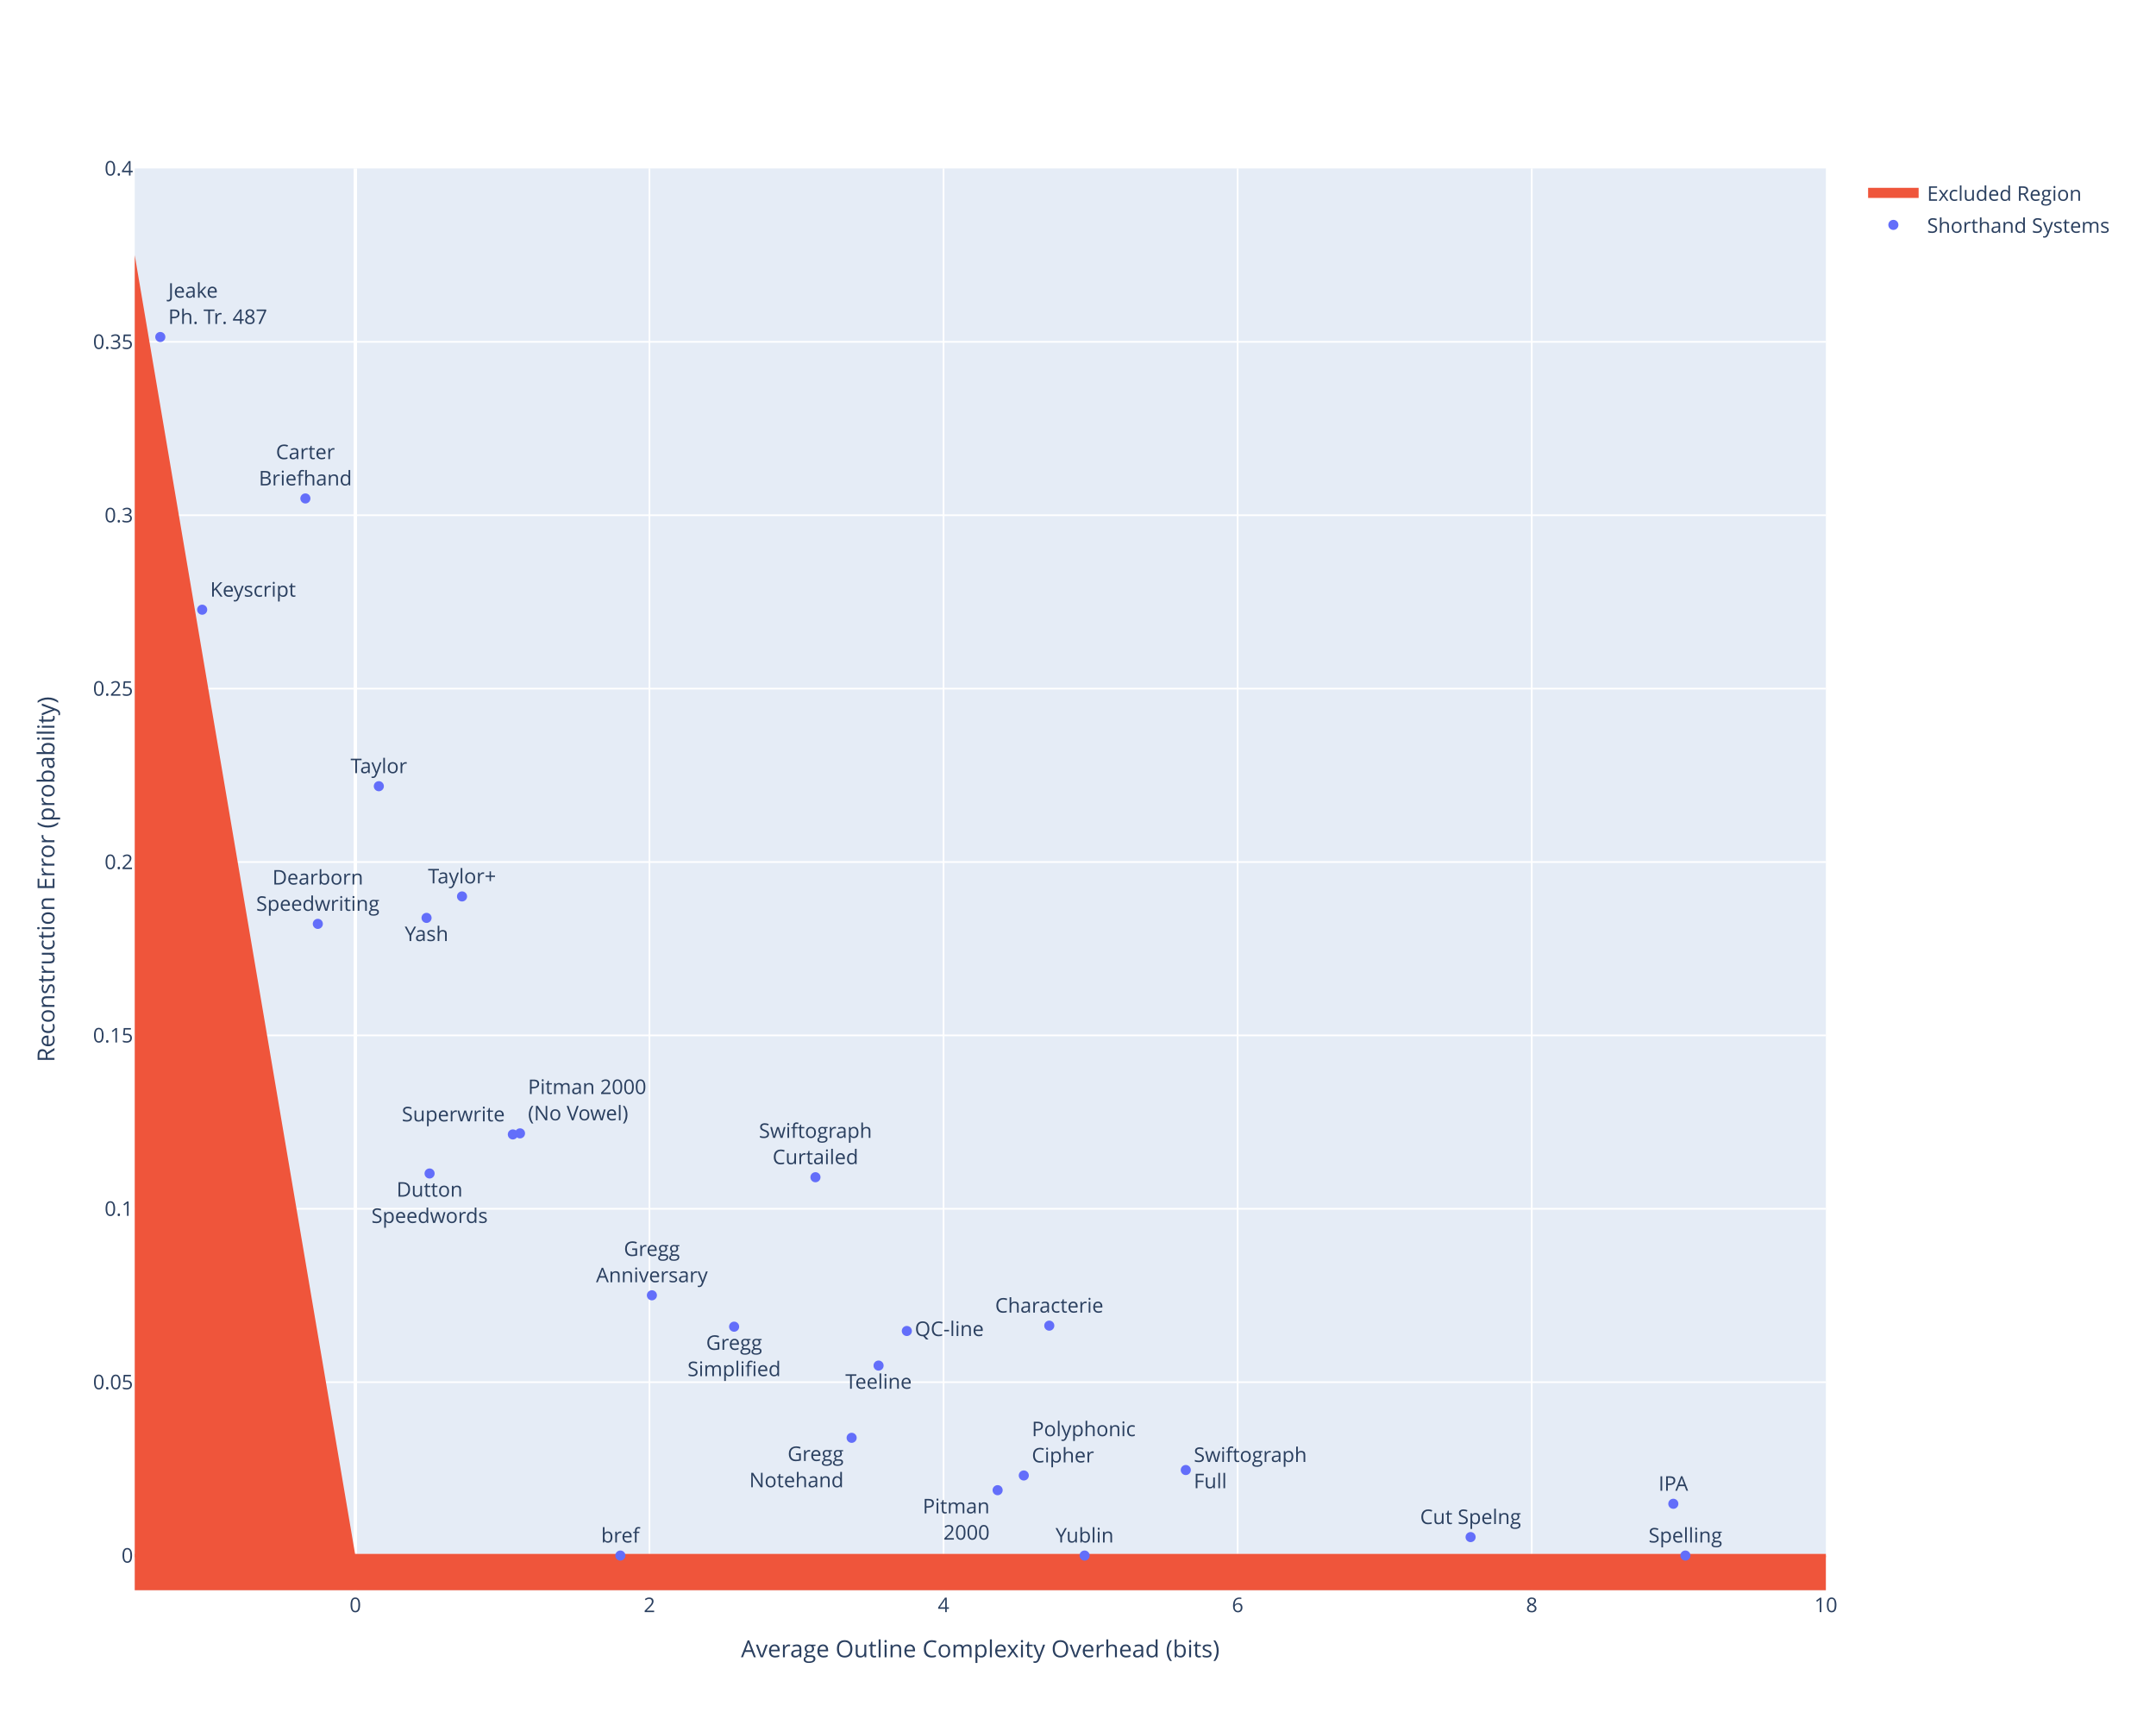
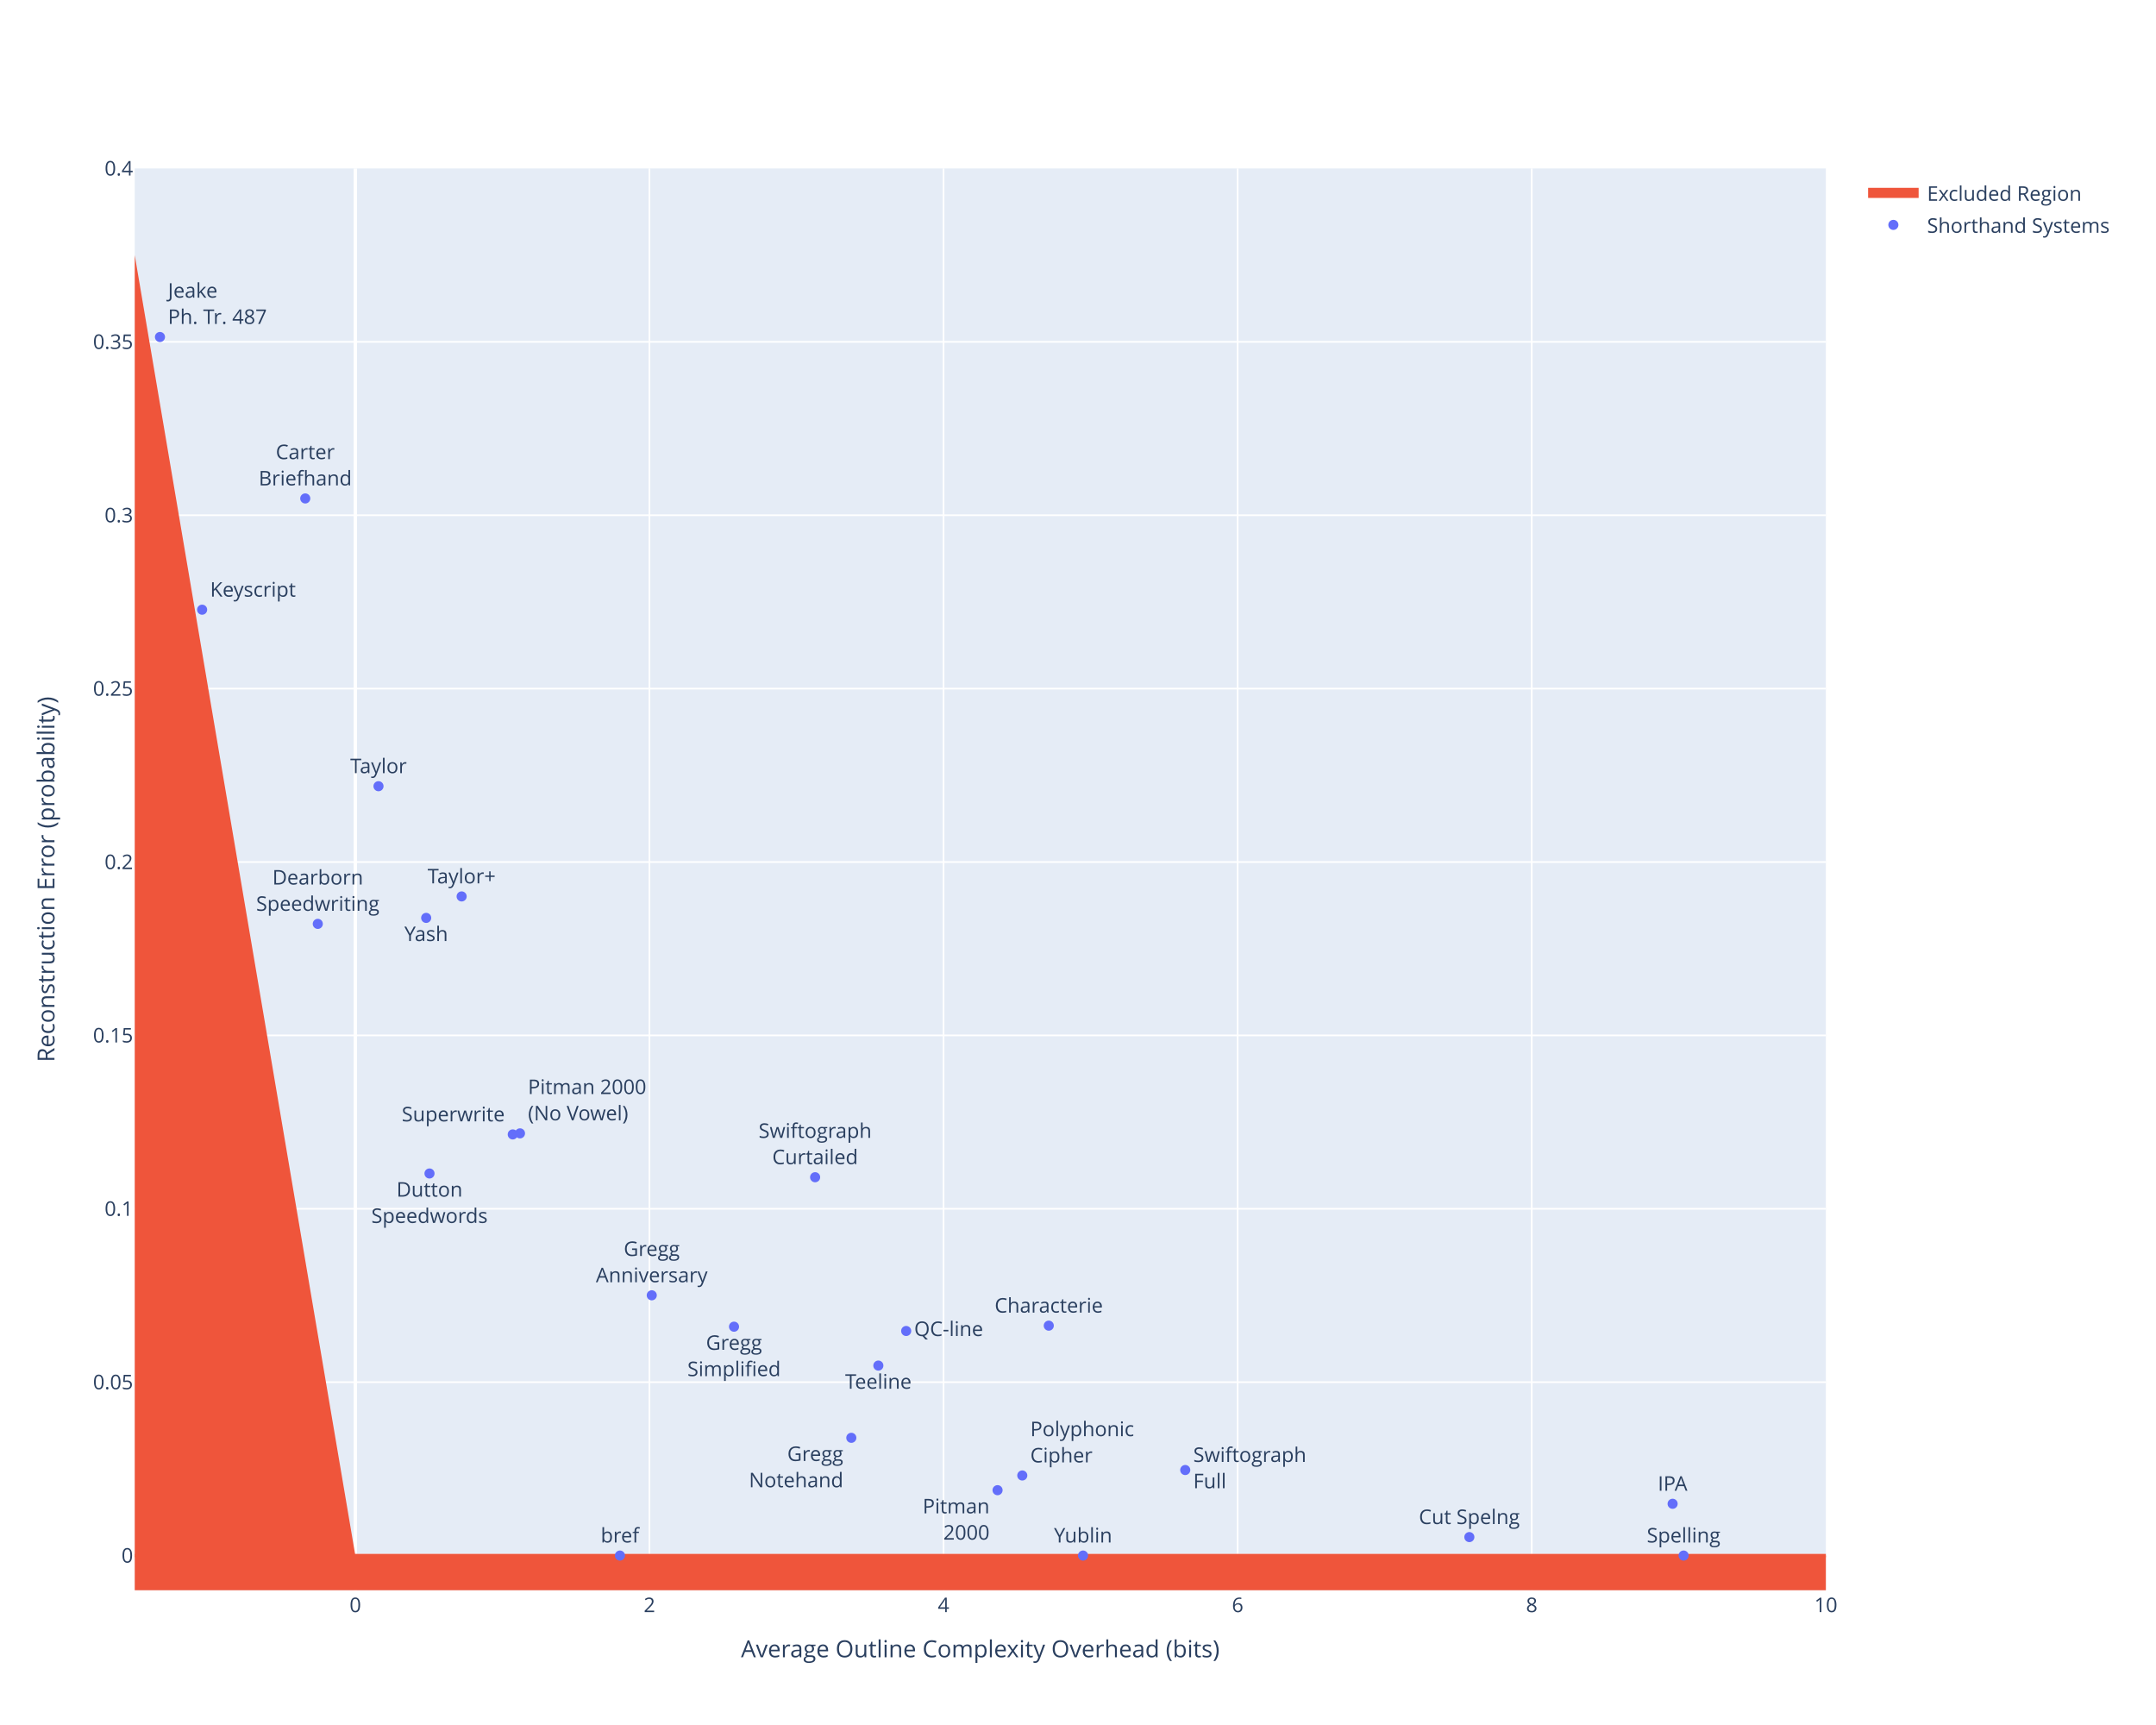
<svg xmlns="http://www.w3.org/2000/svg" class="main-svg" width="1280" height="1024" style="" viewBox="0 0 1280 1024">
  <rect x="0" y="0" width="1280" height="1024" style="fill: rgb(255, 255, 255); fill-opacity: 1;" />
-   <defs id="defs-05f137">
+   <defs id="defs-8aaf85">
    <g class="clips">
-       <clipPath id="clip05f137xyplot" class="plotclip">
+       <clipPath id="clip8aaf85xyplot" class="plotclip">
        <rect width="1004" height="844" />
      </clipPath>
-       <clipPath class="axesclip" id="clip05f137x">
+       <clipPath class="axesclip" id="clip8aaf85x">
        <rect x="80" y="0" width="1004" height="1024" />
      </clipPath>
-       <clipPath class="axesclip" id="clip05f137y">
+       <clipPath class="axesclip" id="clip8aaf85y">
        <rect x="0" y="100" width="1280" height="844" />
      </clipPath>
-       <clipPath class="axesclip" id="clip05f137xy">
+       <clipPath class="axesclip" id="clip8aaf85xy">
        <rect x="80" y="100" width="1004" height="844" />
      </clipPath>
    </g>
    <g class="gradients" />
    <g class="patterns" />
  </defs>
  <g class="bglayer">
    <rect class="bg" x="80" y="100" width="1004" height="844" style="fill: rgb(229, 236, 246); fill-opacity: 1; stroke-width: 0;" />
  </g>
  <g class="layer-below">
    <g class="imagelayer" />
    <g class="shapelayer" />
  </g>
  <g class="cartesianlayer">
    <g class="subplot xy">
      <g class="layer-subplot">
        <g class="shapelayer" />
        <g class="imagelayer" />
      </g>
      <g class="minor-gridlayer">
        <g class="x" />
        <g class="y" />
      </g>
      <g class="gridlayer">
        <g class="x">
          <path class="xgrid crisp" transform="translate(385.57,0)" d="M0,100v844" style="stroke: rgb(255, 255, 255); stroke-opacity: 1; stroke-width: 1px;" />
          <path class="xgrid crisp" transform="translate(560.17,0)" d="M0,100v844" style="stroke: rgb(255, 255, 255); stroke-opacity: 1; stroke-width: 1px;" />
          <path class="xgrid crisp" transform="translate(734.78,0)" d="M0,100v844" style="stroke: rgb(255, 255, 255); stroke-opacity: 1; stroke-width: 1px;" />
          <path class="xgrid crisp" transform="translate(909.39,0)" d="M0,100v844" style="stroke: rgb(255, 255, 255); stroke-opacity: 1; stroke-width: 1px;" />
        </g>
        <g class="y">
          <path class="ygrid crisp" transform="translate(0,820.49)" d="M80,0h1004" style="stroke: rgb(255, 255, 255); stroke-opacity: 1; stroke-width: 1px;" />
          <path class="ygrid crisp" transform="translate(0,717.56)" d="M80,0h1004" style="stroke: rgb(255, 255, 255); stroke-opacity: 1; stroke-width: 1px;" />
          <path class="ygrid crisp" transform="translate(0,614.63)" d="M80,0h1004" style="stroke: rgb(255, 255, 255); stroke-opacity: 1; stroke-width: 1px;" />
          <path class="ygrid crisp" transform="translate(0,511.71)" d="M80,0h1004" style="stroke: rgb(255, 255, 255); stroke-opacity: 1; stroke-width: 1px;" />
          <path class="ygrid crisp" transform="translate(0,408.78)" d="M80,0h1004" style="stroke: rgb(255, 255, 255); stroke-opacity: 1; stroke-width: 1px;" />
          <path class="ygrid crisp" transform="translate(0,305.85)" d="M80,0h1004" style="stroke: rgb(255, 255, 255); stroke-opacity: 1; stroke-width: 1px;" />
          <path class="ygrid crisp" transform="translate(0,202.93)" d="M80,0h1004" style="stroke: rgb(255, 255, 255); stroke-opacity: 1; stroke-width: 1px;" />
        </g>
      </g>
      <g class="zerolinelayer">
        <path class="xzl zl crisp" transform="translate(210.96,0)" d="M0,100v844" style="stroke: rgb(255, 255, 255); stroke-opacity: 1; stroke-width: 2px;" />
        <path class="yzl zl crisp" transform="translate(0,923.41)" d="M80,0h1004" style="stroke: rgb(255, 255, 255); stroke-opacity: 1; stroke-width: 2px;" />
      </g>
      <g class="layer-between">
        <g class="shapelayer" />
        <g class="imagelayer" />
      </g>
      <path class="xlines-below" />
      <path class="ylines-below" />
      <g class="overlines-below" />
      <g class="xaxislayer-below" />
      <g class="yaxislayer-below" />
      <g class="overaxes-below" />
      <g class="overplot">
-         <g class="xy" transform="translate(80,100)" clip-path="url(#clip05f137xyplot)">
+         <g class="xy" transform="translate(80,100)" clip-path="url(#clip8aaf85xyplot)">
          <g class="scatterlayer mlayer">
-             <g class="trace scatter trace8c06ed" style="stroke-miterlimit: 2;">
+             <g class="trace scatter trace723878" style="stroke-miterlimit: 2;">
              <g class="fills">
                <g>
                  <path class="js-fill" d="M1004,823.41L0,823.41L0,51.46L43.65,308.78L87.3,566.1L130.96,823.41L174.61,823.41L218.26,823.41L261.91,823.41L305.57,823.41L349.22,823.41L392.87,823.41L436.52,823.41L480.17,823.41L523.83,823.41L567.48,823.41L611.13,823.41L654.78,823.41L698.43,823.41L742.09,823.41L785.74,823.41L829.39,823.41L873.04,823.41L916.7,823.41L960.35,823.41L1004,823.41" style="fill: rgb(239, 85, 59); fill-opacity: 1; stroke-width: 0;" />
                </g>
              </g>
              <g class="errorbars" />
              <g class="lines" />
              <g class="points" />
              <g class="text" />
            </g>
-             <g class="trace scatter tracef440ba" style="stroke-miterlimit: 2;">
+             <g class="trace scatter trace2fb4d2" style="stroke-miterlimit: 2;">
              <g class="fills">
                <g>
                  <path class="js-fill" d="M1004,823.41L0,823.41L0,2881.95L43.65,2881.95L87.3,2881.95L130.96,2881.95L174.61,2881.95L218.26,2881.95L261.91,2881.95L305.57,2881.95L349.22,2881.95L392.87,2881.95L436.52,2881.95L480.17,2881.95L523.83,2881.95L567.48,2881.95L611.13,2881.95L654.78,2881.95L698.43,2881.95L742.09,2881.95L785.74,2881.95L829.39,2881.95L873.04,2881.95L916.7,2881.95L960.35,2881.95L1004,2881.95" style="fill: rgb(239, 85, 59); fill-opacity: 1; stroke-width: 0;" />
                </g>
              </g>
              <g class="errorbars" />
              <g class="lines" />
              <g class="points" />
              <g class="text" />
            </g>
-             <g class="trace scatter tracef74e76" style="stroke-miterlimit: 2; opacity: 1;">
+             <g class="trace scatter trace5615b0" style="stroke-miterlimit: 2; opacity: 1;">
              <g class="fills" />
              <g class="errorbars" />
              <g class="lines">
                <path class="js-line" d="M0,823.41L1004,823.41" style="vector-effect: none; fill: none; stroke: rgb(239, 85, 59); stroke-opacity: 1; stroke-width: 2px; opacity: 1;" />
              </g>
              <g class="points" />
              <g class="text" />
            </g>
-             <g class="trace scatter tracef7f89e" style="stroke-miterlimit: 2; opacity: 1;">
+             <g class="trace scatter trace6886be" style="stroke-miterlimit: 2; opacity: 1;">
              <g class="fills" />
              <g class="errorbars" />
              <g class="lines" />
              <g class="points">
-                 <path class="point" transform="translate(920.6,823.41)" d="M3,0A3,3 0 1,1 0,-3A3,3 0 0,1 3,0Z" style="opacity: 1; stroke-width: 0px; fill: rgb(99, 110, 250); fill-opacity: 1;" />
-                 <path class="point" transform="translate(913.44,792.68)" d="M3,0A3,3 0 1,1 0,-3A3,3 0 0,1 3,0Z" style="opacity: 1; stroke-width: 0px; fill: rgb(99, 110, 250); fill-opacity: 1;" />
-                 <path class="point" transform="translate(101.31,195.89)" d="M3,0A3,3 0 1,1 0,-3A3,3 0 0,1 3,0Z" style="opacity: 1; stroke-width: 0px; fill: rgb(99, 110, 250); fill-opacity: 1;" />
-                 <path class="point" transform="translate(175.04,596.61)" d="M3,0A3,3 0 1,1 0,-3A3,3 0 0,1 3,0Z" style="opacity: 1; stroke-width: 0px; fill: rgb(99, 110, 250); fill-opacity: 1;" />
-                 <path class="point" transform="translate(307.02,668.92)" d="M3,0A3,3 0 1,1 0,-3A3,3 0 0,1 3,0Z" style="opacity: 1; stroke-width: 0px; fill: rgb(99, 110, 250); fill-opacity: 1;" />
-                 <path class="point" transform="translate(425.61,753.52)" d="M3,0A3,3 0 1,1 0,-3A3,3 0 0,1 3,0Z" style="opacity: 1; stroke-width: 0px; fill: rgb(99, 110, 250); fill-opacity: 1;" />
-                 <path class="point" transform="translate(355.84,687.55)" d="M3,0A3,3 0 1,1 0,-3A3,3 0 0,1 3,0Z" style="opacity: 1; stroke-width: 0px; fill: rgb(99, 110, 250); fill-opacity: 1;" />
-                 <path class="point" transform="translate(288.3,823.41)" d="M3,0A3,3 0 1,1 0,-3A3,3 0 0,1 3,0Z" style="opacity: 1; stroke-width: 0px; fill: rgb(99, 110, 250); fill-opacity: 1;" />
-                 <path class="point" transform="translate(563.92,823.41)" d="M3,0A3,3 0 1,1 0,-3A3,3 0 0,1 3,0Z" style="opacity: 1; stroke-width: 0px; fill: rgb(99, 110, 250); fill-opacity: 1;" />
-                 <path class="point" transform="translate(793.08,812.45)" d="M3,0A3,3 0 1,1 0,-3A3,3 0 0,1 3,0Z" style="opacity: 1; stroke-width: 0px; fill: rgb(99, 110, 250); fill-opacity: 1;" />
-                 <path class="point" transform="translate(144.91,366.71)" d="M3,0A3,3 0 1,1 0,-3A3,3 0 0,1 3,0Z" style="opacity: 1; stroke-width: 0px; fill: rgb(99, 110, 250); fill-opacity: 1;" />
-                 <path class="point" transform="translate(194.3,432.14)" d="M3,0A3,3 0 1,1 0,-3A3,3 0 0,1 3,0Z" style="opacity: 1; stroke-width: 0px; fill: rgb(99, 110, 250); fill-opacity: 1;" />
-                 <path class="point" transform="translate(542.95,686.94)" d="M3,0A3,3 0 1,1 0,-3A3,3 0 0,1 3,0Z" style="opacity: 1; stroke-width: 0px; fill: rgb(99, 110, 250); fill-opacity: 1;" />
-                 <path class="point" transform="translate(441.6,710.64)" d="M3,0A3,3 0 1,1 0,-3A3,3 0 0,1 3,0Z" style="opacity: 1; stroke-width: 0px; fill: rgb(99, 110, 250); fill-opacity: 1;" />
-                 <path class="point" transform="translate(40.03,261.93)" d="M3,0A3,3 0 1,1 0,-3A3,3 0 0,1 3,0Z" style="opacity: 1; stroke-width: 0px; fill: rgb(99, 110, 250); fill-opacity: 1;" />
-                 <path class="point" transform="translate(108.69,448.43)" d="M3,0A3,3 0 1,1 0,-3A3,3 0 0,1 3,0Z" style="opacity: 1; stroke-width: 0px; fill: rgb(99, 110, 250); fill-opacity: 1;" />
-                 <path class="point" transform="translate(458.38,690.1)" d="M3,0A3,3 0 1,1 0,-3A3,3 0 0,1 3,0Z" style="opacity: 1; stroke-width: 0px; fill: rgb(99, 110, 250); fill-opacity: 1;" />
-                 <path class="point" transform="translate(173.24,444.88)" d="M3,0A3,3 0 1,1 0,-3A3,3 0 0,1 3,0Z" style="opacity: 1; stroke-width: 0px; fill: rgb(99, 110, 250); fill-opacity: 1;" />
-                 <path class="point" transform="translate(15.17,100.05)" d="M3,0A3,3 0 1,1 0,-3A3,3 0 0,1 3,0Z" style="opacity: 1; stroke-width: 0px; fill: rgb(99, 110, 250); fill-opacity: 1;" />
-                 <path class="point" transform="translate(527.82,775.88)" d="M3,0A3,3 0 1,1 0,-3A3,3 0 0,1 3,0Z" style="opacity: 1; stroke-width: 0px; fill: rgb(99, 110, 250); fill-opacity: 1;" />
-                 <path class="point" transform="translate(512.28,784.61)" d="M3,0A3,3 0 1,1 0,-3A3,3 0 0,1 3,0Z" style="opacity: 1; stroke-width: 0px; fill: rgb(99, 110, 250); fill-opacity: 1;" />
-                 <path class="point" transform="translate(228.72,572.79)" d="M3,0A3,3 0 1,1 0,-3A3,3 0 0,1 3,0Z" style="opacity: 1; stroke-width: 0px; fill: rgb(99, 110, 250); fill-opacity: 1;" />
-                 <path class="point" transform="translate(224.47,573.42)" d="M3,0A3,3 0 1,1 0,-3A3,3 0 0,1 3,0Z" style="opacity: 1; stroke-width: 0px; fill: rgb(99, 110, 250); fill-opacity: 1;" />
-                 <path class="point" transform="translate(404.13,598.83)" d="M3,0A3,3 0 1,1 0,-3A3,3 0 0,1 3,0Z" style="opacity: 1; stroke-width: 0px; fill: rgb(99, 110, 250); fill-opacity: 1;" />
-                 <path class="point" transform="translate(623.99,772.64)" d="M3,0A3,3 0 1,1 0,-3A3,3 0 0,1 3,0Z" style="opacity: 1; stroke-width: 0px; fill: rgb(99, 110, 250); fill-opacity: 1;" />
+                 <path class="point" transform="translate(919.55,823.41)" d="M3,0A3,3 0 1,1 0,-3A3,3 0 0,1 3,0Z" style="opacity: 1; stroke-width: 0px; fill: rgb(99, 110, 250); fill-opacity: 1;" />
+                 <path class="point" transform="translate(913.02,792.68)" d="M3,0A3,3 0 1,1 0,-3A3,3 0 0,1 3,0Z" style="opacity: 1; stroke-width: 0px; fill: rgb(99, 110, 250); fill-opacity: 1;" />
+                 <path class="point" transform="translate(101.23,195.89)" d="M3,0A3,3 0 1,1 0,-3A3,3 0 0,1 3,0Z" style="opacity: 1; stroke-width: 0px; fill: rgb(99, 110, 250); fill-opacity: 1;" />
+                 <path class="point" transform="translate(174.99,596.61)" d="M3,0A3,3 0 1,1 0,-3A3,3 0 0,1 3,0Z" style="opacity: 1; stroke-width: 0px; fill: rgb(99, 110, 250); fill-opacity: 1;" />
+                 <path class="point" transform="translate(306.94,668.92)" d="M3,0A3,3 0 1,1 0,-3A3,3 0 0,1 3,0Z" style="opacity: 1; stroke-width: 0px; fill: rgb(99, 110, 250); fill-opacity: 1;" />
+                 <path class="point" transform="translate(425.42,753.52)" d="M3,0A3,3 0 1,1 0,-3A3,3 0 0,1 3,0Z" style="opacity: 1; stroke-width: 0px; fill: rgb(99, 110, 250); fill-opacity: 1;" />
+                 <path class="point" transform="translate(355.78,687.55)" d="M3,0A3,3 0 1,1 0,-3A3,3 0 0,1 3,0Z" style="opacity: 1; stroke-width: 0px; fill: rgb(99, 110, 250); fill-opacity: 1;" />
+                 <path class="point" transform="translate(288.05,823.41)" d="M3,0A3,3 0 1,1 0,-3A3,3 0 0,1 3,0Z" style="opacity: 1; stroke-width: 0px; fill: rgb(99, 110, 250); fill-opacity: 1;" />
+                 <path class="point" transform="translate(563,823.41)" d="M3,0A3,3 0 1,1 0,-3A3,3 0 0,1 3,0Z" style="opacity: 1; stroke-width: 0px; fill: rgb(99, 110, 250); fill-opacity: 1;" />
+                 <path class="point" transform="translate(792.34,812.45)" d="M3,0A3,3 0 1,1 0,-3A3,3 0 0,1 3,0Z" style="opacity: 1; stroke-width: 0px; fill: rgb(99, 110, 250); fill-opacity: 1;" />
+                 <path class="point" transform="translate(144.71,366.71)" d="M3,0A3,3 0 1,1 0,-3A3,3 0 0,1 3,0Z" style="opacity: 1; stroke-width: 0px; fill: rgb(99, 110, 250); fill-opacity: 1;" />
+                 <path class="point" transform="translate(194.07,432.14)" d="M3,0A3,3 0 1,1 0,-3A3,3 0 0,1 3,0Z" style="opacity: 1; stroke-width: 0px; fill: rgb(99, 110, 250); fill-opacity: 1;" />
+                 <path class="point" transform="translate(542.65,686.94)" d="M3,0A3,3 0 1,1 0,-3A3,3 0 0,1 3,0Z" style="opacity: 1; stroke-width: 0px; fill: rgb(99, 110, 250); fill-opacity: 1;" />
+                 <path class="point" transform="translate(441.47,710.64)" d="M3,0A3,3 0 1,1 0,-3A3,3 0 0,1 3,0Z" style="opacity: 1; stroke-width: 0px; fill: rgb(99, 110, 250); fill-opacity: 1;" />
+                 <path class="point" transform="translate(40,261.93)" d="M3,0A3,3 0 1,1 0,-3A3,3 0 0,1 3,0Z" style="opacity: 1; stroke-width: 0px; fill: rgb(99, 110, 250); fill-opacity: 1;" />
+                 <path class="point" transform="translate(108.67,448.43)" d="M3,0A3,3 0 1,1 0,-3A3,3 0 0,1 3,0Z" style="opacity: 1; stroke-width: 0px; fill: rgb(99, 110, 250); fill-opacity: 1;" />
+                 <path class="point" transform="translate(457.99,690.1)" d="M3,0A3,3 0 1,1 0,-3A3,3 0 0,1 3,0Z" style="opacity: 1; stroke-width: 0px; fill: rgb(99, 110, 250); fill-opacity: 1;" />
+                 <path class="point" transform="translate(173.02,444.88)" d="M3,0A3,3 0 1,1 0,-3A3,3 0 0,1 3,0Z" style="opacity: 1; stroke-width: 0px; fill: rgb(99, 110, 250); fill-opacity: 1;" />
+                 <path class="point" transform="translate(14.97,100.05)" d="M3,0A3,3 0 1,1 0,-3A3,3 0 0,1 3,0Z" style="opacity: 1; stroke-width: 0px; fill: rgb(99, 110, 250); fill-opacity: 1;" />
+                 <path class="point" transform="translate(526.92,775.88)" d="M3,0A3,3 0 1,1 0,-3A3,3 0 0,1 3,0Z" style="opacity: 1; stroke-width: 0px; fill: rgb(99, 110, 250); fill-opacity: 1;" />
+                 <path class="point" transform="translate(512.24,784.61)" d="M3,0A3,3 0 1,1 0,-3A3,3 0 0,1 3,0Z" style="opacity: 1; stroke-width: 0px; fill: rgb(99, 110, 250); fill-opacity: 1;" />
+                 <path class="point" transform="translate(228.71,572.79)" d="M3,0A3,3 0 1,1 0,-3A3,3 0 0,1 3,0Z" style="opacity: 1; stroke-width: 0px; fill: rgb(99, 110, 250); fill-opacity: 1;" />
+                 <path class="point" transform="translate(224.42,573.42)" d="M3,0A3,3 0 1,1 0,-3A3,3 0 0,1 3,0Z" style="opacity: 1; stroke-width: 0px; fill: rgb(99, 110, 250); fill-opacity: 1;" />
+                 <path class="point" transform="translate(403.93,598.83)" d="M3,0A3,3 0 1,1 0,-3A3,3 0 0,1 3,0Z" style="opacity: 1; stroke-width: 0px; fill: rgb(99, 110, 250); fill-opacity: 1;" />
+                 <path class="point" transform="translate(623.67,772.64)" d="M3,0A3,3 0 1,1 0,-3A3,3 0 0,1 3,0Z" style="opacity: 1; stroke-width: 0px; fill: rgb(99, 110, 250); fill-opacity: 1;" />
              </g>
              <g class="text">
                <g class="textpoint" transform="translate(0,-7.75)">
-                   <text x="920.6" y="823.41" text-anchor="middle" style="font-family: 'Open Sans', verdana, arial, sans-serif; font-size: 12px; fill: rgb(42, 63, 95); fill-opacity: 1; white-space: pre;">Spelling</text>
-                 </g>
-                 <g class="textpoint" transform="translate(0,-7.75)">
-                   <text x="913.44" y="792.68" text-anchor="middle" style="font-family: 'Open Sans', verdana, arial, sans-serif; font-size: 12px; fill: rgb(42, 63, 95); fill-opacity: 1; white-space: pre;">IPA</text>
+                   <text x="919.55" y="823.41" text-anchor="middle" style="font-family: 'Open Sans', verdana, arial, sans-serif; font-size: 12px; fill: rgb(42, 63, 95); fill-opacity: 1; white-space: pre;">Spelling</text>
+                 </g>
+                 <g class="textpoint" transform="translate(0,-7.75)">
+                   <text x="913.02" y="792.68" text-anchor="middle" style="font-family: 'Open Sans', verdana, arial, sans-serif; font-size: 12px; fill: rgb(42, 63, 95); fill-opacity: 1; white-space: pre;">IPA</text>
                </g>
                <g class="textpoint" transform="translate(0,-23.35)">
-                   <text x="101.31" y="195.89" text-anchor="middle" style="font-family: 'Open Sans', verdana, arial, sans-serif; font-size: 12px; fill: rgb(42, 63, 95); fill-opacity: 1; white-space: pre;">Carter<tspan class="line" dy="0em" x="101.31" y="195.89" />
-                     <tspan class="line" dy="1.3em" x="101.31" y="195.89">Briefhand</tspan>
+                   <text x="101.23" y="195.89" text-anchor="middle" style="font-family: 'Open Sans', verdana, arial, sans-serif; font-size: 12px; fill: rgb(42, 63, 95); fill-opacity: 1; white-space: pre;">Carter<tspan class="line" dy="0em" x="101.23" y="195.89" />
+                     <tspan class="line" dy="1.3em" x="101.23" y="195.89">Briefhand</tspan>
                  </text>
                </g>
                <g class="textpoint" transform="translate(0,13.75)">
-                   <text x="175.04" y="596.61" text-anchor="middle" style="font-family: 'Open Sans', verdana, arial, sans-serif; font-size: 12px; fill: rgb(42, 63, 95); fill-opacity: 1; white-space: pre;">Dutton<tspan class="line" dy="0em" x="175.04" y="596.61" />
-                     <tspan class="line" dy="1.3em" x="175.04" y="596.61">Speedwords</tspan>
+                   <text x="174.99" y="596.61" text-anchor="middle" style="font-family: 'Open Sans', verdana, arial, sans-serif; font-size: 12px; fill: rgb(42, 63, 95); fill-opacity: 1; white-space: pre;">Dutton<tspan class="line" dy="0em" x="174.99" y="596.61" />
+                     <tspan class="line" dy="1.3em" x="174.99" y="596.61">Speedwords</tspan>
                  </text>
                </g>
                <g class="textpoint" transform="translate(0,-23.35)">
-                   <text x="307.02" y="668.92" text-anchor="middle" style="font-family: 'Open Sans', verdana, arial, sans-serif; font-size: 12px; fill: rgb(42, 63, 95); fill-opacity: 1; white-space: pre;">Gregg<tspan class="line" dy="0em" x="307.02" y="668.92" />
-                     <tspan class="line" dy="1.3em" x="307.02" y="668.92">Anniversary</tspan>
+                   <text x="306.94" y="668.92" text-anchor="middle" style="font-family: 'Open Sans', verdana, arial, sans-serif; font-size: 12px; fill: rgb(42, 63, 95); fill-opacity: 1; white-space: pre;">Gregg<tspan class="line" dy="0em" x="306.94" y="668.92" />
+                     <tspan class="line" dy="1.3em" x="306.94" y="668.92">Anniversary</tspan>
                  </text>
                </g>
                <g class="textpoint" transform="translate(-4.75,13.75)">
-                   <text x="425.61" y="753.52" text-anchor="end" style="font-family: 'Open Sans', verdana, arial, sans-serif; font-size: 12px; fill: rgb(42, 63, 95); fill-opacity: 1; white-space: pre;">Gregg<tspan class="line" dy="0em" x="425.61" y="753.52" />
-                     <tspan class="line" dy="1.3em" x="425.61" y="753.52">Notehand</tspan>
+                   <text x="425.42" y="753.52" text-anchor="end" style="font-family: 'Open Sans', verdana, arial, sans-serif; font-size: 12px; fill: rgb(42, 63, 95); fill-opacity: 1; white-space: pre;">Gregg<tspan class="line" dy="0em" x="425.42" y="753.52" />
+                     <tspan class="line" dy="1.3em" x="425.42" y="753.52">Notehand</tspan>
                  </text>
                </g>
                <g class="textpoint" transform="translate(0,13.75)">
-                   <text x="355.84" y="687.55" text-anchor="middle" style="font-family: 'Open Sans', verdana, arial, sans-serif; font-size: 12px; fill: rgb(42, 63, 95); fill-opacity: 1; white-space: pre;">Gregg<tspan class="line" dy="0em" x="355.84" y="687.55" />
-                     <tspan class="line" dy="1.3em" x="355.84" y="687.55">Simplified</tspan>
-                   </text>
-                 </g>
-                 <g class="textpoint" transform="translate(0,-7.75)">
-                   <text x="288.3" y="823.41" text-anchor="middle" style="font-family: 'Open Sans', verdana, arial, sans-serif; font-size: 12px; fill: rgb(42, 63, 95); fill-opacity: 1; white-space: pre;">bref</text>
-                 </g>
-                 <g class="textpoint" transform="translate(0,-7.75)">
-                   <text x="563.92" y="823.41" text-anchor="middle" style="font-family: 'Open Sans', verdana, arial, sans-serif; font-size: 12px; fill: rgb(42, 63, 95); fill-opacity: 1; white-space: pre;">Yublin</text>
-                 </g>
-                 <g class="textpoint" transform="translate(0,-7.75)">
-                   <text x="793.08" y="812.45" text-anchor="middle" style="font-family: 'Open Sans', verdana, arial, sans-serif; font-size: 12px; fill: rgb(42, 63, 95); fill-opacity: 1; white-space: pre;">Cut Spelng</text>
-                 </g>
-                 <g class="textpoint" transform="translate(0,-7.75)">
-                   <text x="144.91" y="366.71" text-anchor="middle" style="font-family: 'Open Sans', verdana, arial, sans-serif; font-size: 12px; fill: rgb(42, 63, 95); fill-opacity: 1; white-space: pre;">Taylor</text>
-                 </g>
-                 <g class="textpoint" transform="translate(0,-7.75)">
-                   <text x="194.3" y="432.14" text-anchor="middle" style="font-family: 'Open Sans', verdana, arial, sans-serif; font-size: 12px; fill: rgb(42, 63, 95); fill-opacity: 1; white-space: pre;">Taylor+</text>
-                 </g>
-                 <g class="textpoint" transform="translate(0,-7.75)">
-                   <text x="542.95" y="686.94" text-anchor="middle" style="font-family: 'Open Sans', verdana, arial, sans-serif; font-size: 12px; fill: rgb(42, 63, 95); fill-opacity: 1; white-space: pre;">Characterie</text>
+                   <text x="355.78" y="687.55" text-anchor="middle" style="font-family: 'Open Sans', verdana, arial, sans-serif; font-size: 12px; fill: rgb(42, 63, 95); fill-opacity: 1; white-space: pre;">Gregg<tspan class="line" dy="0em" x="355.78" y="687.55" />
+                     <tspan class="line" dy="1.3em" x="355.78" y="687.55">Simplified</tspan>
+                   </text>
+                 </g>
+                 <g class="textpoint" transform="translate(0,-7.75)">
+                   <text x="288.05" y="823.41" text-anchor="middle" style="font-family: 'Open Sans', verdana, arial, sans-serif; font-size: 12px; fill: rgb(42, 63, 95); fill-opacity: 1; white-space: pre;">bref</text>
+                 </g>
+                 <g class="textpoint" transform="translate(0,-7.75)">
+                   <text x="563" y="823.41" text-anchor="middle" style="font-family: 'Open Sans', verdana, arial, sans-serif; font-size: 12px; fill: rgb(42, 63, 95); fill-opacity: 1; white-space: pre;">Yublin</text>
+                 </g>
+                 <g class="textpoint" transform="translate(0,-7.75)">
+                   <text x="792.34" y="812.45" text-anchor="middle" style="font-family: 'Open Sans', verdana, arial, sans-serif; font-size: 12px; fill: rgb(42, 63, 95); fill-opacity: 1; white-space: pre;">Cut Spelng</text>
+                 </g>
+                 <g class="textpoint" transform="translate(0,-7.75)">
+                   <text x="144.71" y="366.71" text-anchor="middle" style="font-family: 'Open Sans', verdana, arial, sans-serif; font-size: 12px; fill: rgb(42, 63, 95); fill-opacity: 1; white-space: pre;">Taylor</text>
+                 </g>
+                 <g class="textpoint" transform="translate(0,-7.75)">
+                   <text x="194.07" y="432.14" text-anchor="middle" style="font-family: 'Open Sans', verdana, arial, sans-serif; font-size: 12px; fill: rgb(42, 63, 95); fill-opacity: 1; white-space: pre;">Taylor+</text>
+                 </g>
+                 <g class="textpoint" transform="translate(0,-7.75)">
+                   <text x="542.65" y="686.94" text-anchor="middle" style="font-family: 'Open Sans', verdana, arial, sans-serif; font-size: 12px; fill: rgb(42, 63, 95); fill-opacity: 1; white-space: pre;">Characterie</text>
                </g>
                <g class="textpoint" transform="translate(0,13.75)">
-                   <text x="441.6" y="710.64" text-anchor="middle" style="font-family: 'Open Sans', verdana, arial, sans-serif; font-size: 12px; fill: rgb(42, 63, 95); fill-opacity: 1; white-space: pre;">Teeline</text>
+                   <text x="441.47" y="710.64" text-anchor="middle" style="font-family: 'Open Sans', verdana, arial, sans-serif; font-size: 12px; fill: rgb(42, 63, 95); fill-opacity: 1; white-space: pre;">Teeline</text>
                </g>
                <g class="textpoint" transform="translate(4.75,-7.75)">
-                   <text x="40.03" y="261.93" text-anchor="start" style="font-family: 'Open Sans', verdana, arial, sans-serif; font-size: 12px; fill: rgb(42, 63, 95); fill-opacity: 1; white-space: pre;">Keyscript</text>
+                   <text x="40" y="261.93" text-anchor="start" style="font-family: 'Open Sans', verdana, arial, sans-serif; font-size: 12px; fill: rgb(42, 63, 95); fill-opacity: 1; white-space: pre;">Keyscript</text>
                </g>
                <g class="textpoint" transform="translate(0,-23.35)">
-                   <text x="108.69" y="448.43" text-anchor="middle" style="font-family: 'Open Sans', verdana, arial, sans-serif; font-size: 12px; fill: rgb(42, 63, 95); fill-opacity: 1; white-space: pre;">Dearborn<tspan class="line" dy="0em" x="108.69" y="448.43" />
-                     <tspan class="line" dy="1.3em" x="108.69" y="448.43">Speedwriting</tspan>
+                   <text x="108.67" y="448.43" text-anchor="middle" style="font-family: 'Open Sans', verdana, arial, sans-serif; font-size: 12px; fill: rgb(42, 63, 95); fill-opacity: 1; white-space: pre;">Dearborn<tspan class="line" dy="0em" x="108.67" y="448.43" />
+                     <tspan class="line" dy="1.3em" x="108.67" y="448.43">Speedwriting</tspan>
                  </text>
                </g>
                <g class="textpoint" transform="translate(4.75,3)">
-                   <text x="458.38" y="690.1" text-anchor="start" style="font-family: 'Open Sans', verdana, arial, sans-serif; font-size: 12px; fill: rgb(42, 63, 95); fill-opacity: 1; white-space: pre;">QC-line</text>
+                   <text x="457.99" y="690.1" text-anchor="start" style="font-family: 'Open Sans', verdana, arial, sans-serif; font-size: 12px; fill: rgb(42, 63, 95); fill-opacity: 1; white-space: pre;">QC-line</text>
                </g>
                <g class="textpoint" transform="translate(0,13.75)">
-                   <text x="173.24" y="444.88" text-anchor="middle" style="font-family: 'Open Sans', verdana, arial, sans-serif; font-size: 12px; fill: rgb(42, 63, 95); fill-opacity: 1; white-space: pre;">Yash</text>
+                   <text x="173.02" y="444.88" text-anchor="middle" style="font-family: 'Open Sans', verdana, arial, sans-serif; font-size: 12px; fill: rgb(42, 63, 95); fill-opacity: 1; white-space: pre;">Yash</text>
                </g>
                <g class="textpoint" transform="translate(4.75,-23.35)">
-                   <text x="15.17" y="100.05" text-anchor="start" style="font-family: 'Open Sans', verdana, arial, sans-serif; font-size: 12px; fill: rgb(42, 63, 95); fill-opacity: 1; white-space: pre;">Jeake<tspan class="line" dy="0em" x="15.17" y="100.05" />
-                     <tspan class="line" dy="1.3em" x="15.17" y="100.05">Ph. Tr. 487</tspan>
+                   <text x="14.97" y="100.05" text-anchor="start" style="font-family: 'Open Sans', verdana, arial, sans-serif; font-size: 12px; fill: rgb(42, 63, 95); fill-opacity: 1; white-space: pre;">Jeake<tspan class="line" dy="0em" x="14.97" y="100.05" />
+                     <tspan class="line" dy="1.3em" x="14.97" y="100.05">Ph. Tr. 487</tspan>
                  </text>
                </g>
                <g class="textpoint" transform="translate(4.75,-23.35)">
-                   <text x="527.82" y="775.88" text-anchor="start" style="font-family: 'Open Sans', verdana, arial, sans-serif; font-size: 12px; fill: rgb(42, 63, 95); fill-opacity: 1; white-space: pre;">Polyphonic<tspan class="line" dy="0em" x="527.82" y="775.88" />
-                     <tspan class="line" dy="1.3em" x="527.82" y="775.88">Cipher</tspan>
+                   <text x="526.92" y="775.88" text-anchor="start" style="font-family: 'Open Sans', verdana, arial, sans-serif; font-size: 12px; fill: rgb(42, 63, 95); fill-opacity: 1; white-space: pre;">Polyphonic<tspan class="line" dy="0em" x="526.92" y="775.88" />
+                     <tspan class="line" dy="1.3em" x="526.92" y="775.88">Cipher</tspan>
                  </text>
                </g>
                <g class="textpoint" transform="translate(-4.75,13.75)">
-                   <text x="512.28" y="784.61" text-anchor="end" style="font-family: 'Open Sans', verdana, arial, sans-serif; font-size: 12px; fill: rgb(42, 63, 95); fill-opacity: 1; white-space: pre;">Pitman<tspan class="line" dy="0em" x="512.28" y="784.61" />
-                     <tspan class="line" dy="1.3em" x="512.28" y="784.61">2000</tspan>
+                   <text x="512.24" y="784.61" text-anchor="end" style="font-family: 'Open Sans', verdana, arial, sans-serif; font-size: 12px; fill: rgb(42, 63, 95); fill-opacity: 1; white-space: pre;">Pitman<tspan class="line" dy="0em" x="512.24" y="784.61" />
+                     <tspan class="line" dy="1.3em" x="512.24" y="784.61">2000</tspan>
                  </text>
                </g>
                <g class="textpoint" transform="translate(4.75,-23.35)">
-                   <text x="228.72" y="572.79" text-anchor="start" style="font-family: 'Open Sans', verdana, arial, sans-serif; font-size: 12px; fill: rgb(42, 63, 95); fill-opacity: 1; white-space: pre;">Pitman 2000<tspan class="line" dy="0em" x="228.72" y="572.79" />
-                     <tspan class="line" dy="1.3em" x="228.72" y="572.79">(No Vowel)</tspan>
+                   <text x="228.71" y="572.79" text-anchor="start" style="font-family: 'Open Sans', verdana, arial, sans-serif; font-size: 12px; fill: rgb(42, 63, 95); fill-opacity: 1; white-space: pre;">Pitman 2000<tspan class="line" dy="0em" x="228.71" y="572.79" />
+                     <tspan class="line" dy="1.3em" x="228.71" y="572.79">(No Vowel)</tspan>
                  </text>
                </g>
                <g class="textpoint" transform="translate(-4.75,-7.75)">
-                   <text x="224.47" y="573.42" text-anchor="end" style="font-family: 'Open Sans', verdana, arial, sans-serif; font-size: 12px; fill: rgb(42, 63, 95); fill-opacity: 1; white-space: pre;">Superwrite</text>
+                   <text x="224.42" y="573.42" text-anchor="end" style="font-family: 'Open Sans', verdana, arial, sans-serif; font-size: 12px; fill: rgb(42, 63, 95); fill-opacity: 1; white-space: pre;">Superwrite</text>
                </g>
                <g class="textpoint" transform="translate(0,-23.35)">
-                   <text x="404.13" y="598.83" text-anchor="middle" style="font-family: 'Open Sans', verdana, arial, sans-serif; font-size: 12px; fill: rgb(42, 63, 95); fill-opacity: 1; white-space: pre;">Swiftograph<tspan class="line" dy="0em" x="404.13" y="598.83" />
-                     <tspan class="line" dy="1.3em" x="404.13" y="598.83">Curtailed</tspan>
+                   <text x="403.93" y="598.83" text-anchor="middle" style="font-family: 'Open Sans', verdana, arial, sans-serif; font-size: 12px; fill: rgb(42, 63, 95); fill-opacity: 1; white-space: pre;">Swiftograph<tspan class="line" dy="0em" x="403.93" y="598.83" />
+                     <tspan class="line" dy="1.3em" x="403.93" y="598.83">Curtailed</tspan>
                  </text>
                </g>
                <g class="textpoint" transform="translate(4.75,-4.8)">
-                   <text x="623.99" y="772.64" text-anchor="start" style="font-family: 'Open Sans', verdana, arial, sans-serif; font-size: 12px; fill: rgb(42, 63, 95); fill-opacity: 1; white-space: pre;">Swiftograph<tspan class="line" dy="0em" x="623.99" y="772.64" />
-                     <tspan class="line" dy="1.3em" x="623.99" y="772.64">Full</tspan>
+                   <text x="623.67" y="772.64" text-anchor="start" style="font-family: 'Open Sans', verdana, arial, sans-serif; font-size: 12px; fill: rgb(42, 63, 95); fill-opacity: 1; white-space: pre;">Swiftograph<tspan class="line" dy="0em" x="623.67" y="772.64" />
+                     <tspan class="line" dy="1.3em" x="623.67" y="772.64">Full</tspan>
                  </text>
                </g>
              </g>
            </g>
          </g>
        </g>
      </g>
      <path class="xlines-above crisp" d="M0,0" style="fill: none;" />
      <path class="ylines-above crisp" d="M0,0" style="fill: none;" />
      <g class="overlines-above" />
      <g class="xaxislayer-above">
        <g class="xtick">
          <text text-anchor="middle" x="0" y="957" transform="translate(210.96,0)" style="font-family: 'Open Sans', verdana, arial, sans-serif; font-size: 12px; fill: rgb(42, 63, 95); fill-opacity: 1; white-space: pre; opacity: 1;">0</text>
        </g>
        <g class="xtick">
          <text text-anchor="middle" x="0" y="957" style="font-family: 'Open Sans', verdana, arial, sans-serif; font-size: 12px; fill: rgb(42, 63, 95); fill-opacity: 1; white-space: pre; opacity: 1;" transform="translate(385.57,0)">2</text>
        </g>
        <g class="xtick">
          <text text-anchor="middle" x="0" y="957" style="font-family: 'Open Sans', verdana, arial, sans-serif; font-size: 12px; fill: rgb(42, 63, 95); fill-opacity: 1; white-space: pre; opacity: 1;" transform="translate(560.17,0)">4</text>
        </g>
        <g class="xtick">
          <text text-anchor="middle" x="0" y="957" style="font-family: 'Open Sans', verdana, arial, sans-serif; font-size: 12px; fill: rgb(42, 63, 95); fill-opacity: 1; white-space: pre; opacity: 1;" transform="translate(734.78,0)">6</text>
        </g>
        <g class="xtick">
          <text text-anchor="middle" x="0" y="957" style="font-family: 'Open Sans', verdana, arial, sans-serif; font-size: 12px; fill: rgb(42, 63, 95); fill-opacity: 1; white-space: pre; opacity: 1;" transform="translate(909.39,0)">8</text>
        </g>
        <g class="xtick">
          <text text-anchor="middle" x="0" y="957" style="font-family: 'Open Sans', verdana, arial, sans-serif; font-size: 12px; fill: rgb(42, 63, 95); fill-opacity: 1; white-space: pre; opacity: 1;" transform="translate(1084,0)">10</text>
        </g>
      </g>
      <g class="yaxislayer-above">
        <g class="ytick">
          <text text-anchor="end" x="79" y="4.2" transform="translate(0,923.41)" style="font-family: 'Open Sans', verdana, arial, sans-serif; font-size: 12px; fill: rgb(42, 63, 95); fill-opacity: 1; white-space: pre; opacity: 1;">0</text>
        </g>
        <g class="ytick">
          <text text-anchor="end" x="79" y="4.2" style="font-family: 'Open Sans', verdana, arial, sans-serif; font-size: 12px; fill: rgb(42, 63, 95); fill-opacity: 1; white-space: pre; opacity: 1;" transform="translate(0,820.49)">0.05</text>
        </g>
        <g class="ytick">
          <text text-anchor="end" x="79" y="4.2" style="font-family: 'Open Sans', verdana, arial, sans-serif; font-size: 12px; fill: rgb(42, 63, 95); fill-opacity: 1; white-space: pre; opacity: 1;" transform="translate(0,717.56)">0.1</text>
        </g>
        <g class="ytick">
          <text text-anchor="end" x="79" y="4.2" style="font-family: 'Open Sans', verdana, arial, sans-serif; font-size: 12px; fill: rgb(42, 63, 95); fill-opacity: 1; white-space: pre; opacity: 1;" transform="translate(0,614.63)">0.15</text>
        </g>
        <g class="ytick">
          <text text-anchor="end" x="79" y="4.2" style="font-family: 'Open Sans', verdana, arial, sans-serif; font-size: 12px; fill: rgb(42, 63, 95); fill-opacity: 1; white-space: pre; opacity: 1;" transform="translate(0,511.71)">0.2</text>
        </g>
        <g class="ytick">
          <text text-anchor="end" x="79" y="4.2" style="font-family: 'Open Sans', verdana, arial, sans-serif; font-size: 12px; fill: rgb(42, 63, 95); fill-opacity: 1; white-space: pre; opacity: 1;" transform="translate(0,408.78)">0.25</text>
        </g>
        <g class="ytick">
          <text text-anchor="end" x="79" y="4.2" style="font-family: 'Open Sans', verdana, arial, sans-serif; font-size: 12px; fill: rgb(42, 63, 95); fill-opacity: 1; white-space: pre; opacity: 1;" transform="translate(0,305.85)">0.3</text>
        </g>
        <g class="ytick">
          <text text-anchor="end" x="79" y="4.2" style="font-family: 'Open Sans', verdana, arial, sans-serif; font-size: 12px; fill: rgb(42, 63, 95); fill-opacity: 1; white-space: pre; opacity: 1;" transform="translate(0,202.93)">0.35</text>
        </g>
        <g class="ytick">
          <text text-anchor="end" x="79" y="4.2" style="font-family: 'Open Sans', verdana, arial, sans-serif; font-size: 12px; fill: rgb(42, 63, 95); fill-opacity: 1; white-space: pre; opacity: 1;" transform="translate(0,100)">0.4</text>
        </g>
      </g>
      <g class="overaxes-above" />
    </g>
  </g>
  <g class="polarlayer" />
  <g class="smithlayer" />
  <g class="ternarylayer" />
  <g class="geolayer" />
  <g class="funnelarealayer" />
  <g class="pielayer" />
  <g class="iciclelayer" />
  <g class="treemaplayer" />
  <g class="sunburstlayer" />
  <g class="glimages" />
-   <defs id="topdefs-05f137">
+   <defs id="topdefs-8aaf85">
    <g class="clips" />
-     <clipPath id="legend05f137">
+     <clipPath id="legend8aaf85">
      <rect width="164" height="48" x="0" y="0" />
    </clipPath>
  </defs>
  <g class="layer-above">
    <g class="imagelayer" />
    <g class="shapelayer" />
  </g>
  <g class="infolayer">
    <g class="legend" pointer-events="all" transform="translate(1104.08,100)">
-       <rect class="bg" shape-rendering="crispEdges" style="stroke: rgb(68, 68, 68); stroke-opacity: 1; fill: rgb(255, 255, 255); fill-opacity: 1; stroke-width: 0px;" width="164" height="48" x="0" y="0" />
-       <g class="scrollbox" transform="" clip-path="url(#legend05f137)">
+       <rect class="bg" shape-rendering="crispEdges" width="164" height="48" x="0" y="0" style="stroke: rgb(68, 68, 68); stroke-opacity: 1; fill: rgb(255, 255, 255); fill-opacity: 1; stroke-width: 0px;" />
+       <g class="scrollbox" transform="" clip-path="url(#legend8aaf85)">
        <g class="groups">
          <g class="traces" transform="translate(0,14.5)" style="opacity: 1;">
            <text class="legendtext" text-anchor="start" x="40" y="4.68" style="font-family: 'Open Sans', verdana, arial, sans-serif; font-size: 12px; fill: rgb(42, 63, 95); fill-opacity: 1; white-space: pre;">Excluded Region</text>
            <g class="layers">
              <g class="legendfill">
                <path class="js-fill" d="M5,-3h30v6h-30z" style="stroke-width: 0; fill: rgb(239, 85, 59); fill-opacity: 1;" />
              </g>
              <g class="legendlines" />
              <g class="legendsymbols">
                <g class="legendpoints" />
              </g>
            </g>
            <rect class="legendtoggle" x="0" y="-9.5" width="158.391" height="19" style="fill: rgb(0, 0, 0); fill-opacity: 0;" />
          </g>
          <g class="traces" transform="translate(0,33.5)" style="opacity: 1;">
            <text class="legendtext" text-anchor="start" x="40" y="4.68" style="font-family: 'Open Sans', verdana, arial, sans-serif; font-size: 12px; fill: rgb(42, 63, 95); fill-opacity: 1; white-space: pre;">Shorthand Systems</text>
            <g class="layers" style="opacity: 1;">
              <g class="legendfill" />
              <g class="legendlines" />
              <g class="legendsymbols">
                <g class="legendpoints">
                  <path class="scatterpts" transform="translate(20,0)" d="M3,0A3,3 0 1,1 0,-3A3,3 0 0,1 3,0Z" style="opacity: 1; stroke-width: 0px; fill: rgb(99, 110, 250); fill-opacity: 1;" />
                </g>
              </g>
            </g>
            <rect class="legendtoggle" x="0" y="-9.5" width="158.391" height="19" style="fill: rgb(0, 0, 0); fill-opacity: 0;" />
          </g>
        </g>
      </g>
-       <rect class="scrollbar" rx="20" ry="3" width="0" height="0" style="fill: rgb(128, 139, 164); fill-opacity: 1;" x="0" y="0" />
+       <rect class="scrollbar" rx="20" ry="3" width="0" height="0" x="0" y="0" style="fill: rgb(128, 139, 164); fill-opacity: 1;" />
    </g>
    <g class="g-gtitle" />
    <g class="g-xtitle">
      <text class="xtitle" x="582" y="983.8" text-anchor="middle" style="opacity: 1; font-family: 'Open Sans', verdana, arial, sans-serif; font-size: 14px; fill: rgb(42, 63, 95); fill-opacity: 1; white-space: pre;">Average Outline Complexity Overhead (bits)</text>
    </g>
    <g class="g-ytitle">
      <text class="ytitle" transform="rotate(-90,32.33438,522)" x="32.334" y="522" text-anchor="middle" style="opacity: 1; font-family: 'Open Sans', verdana, arial, sans-serif; font-size: 14px; fill: rgb(42, 63, 95); fill-opacity: 1; white-space: pre;">Reconstruction Error (probability)</text>
    </g>
  </g>
</svg>
